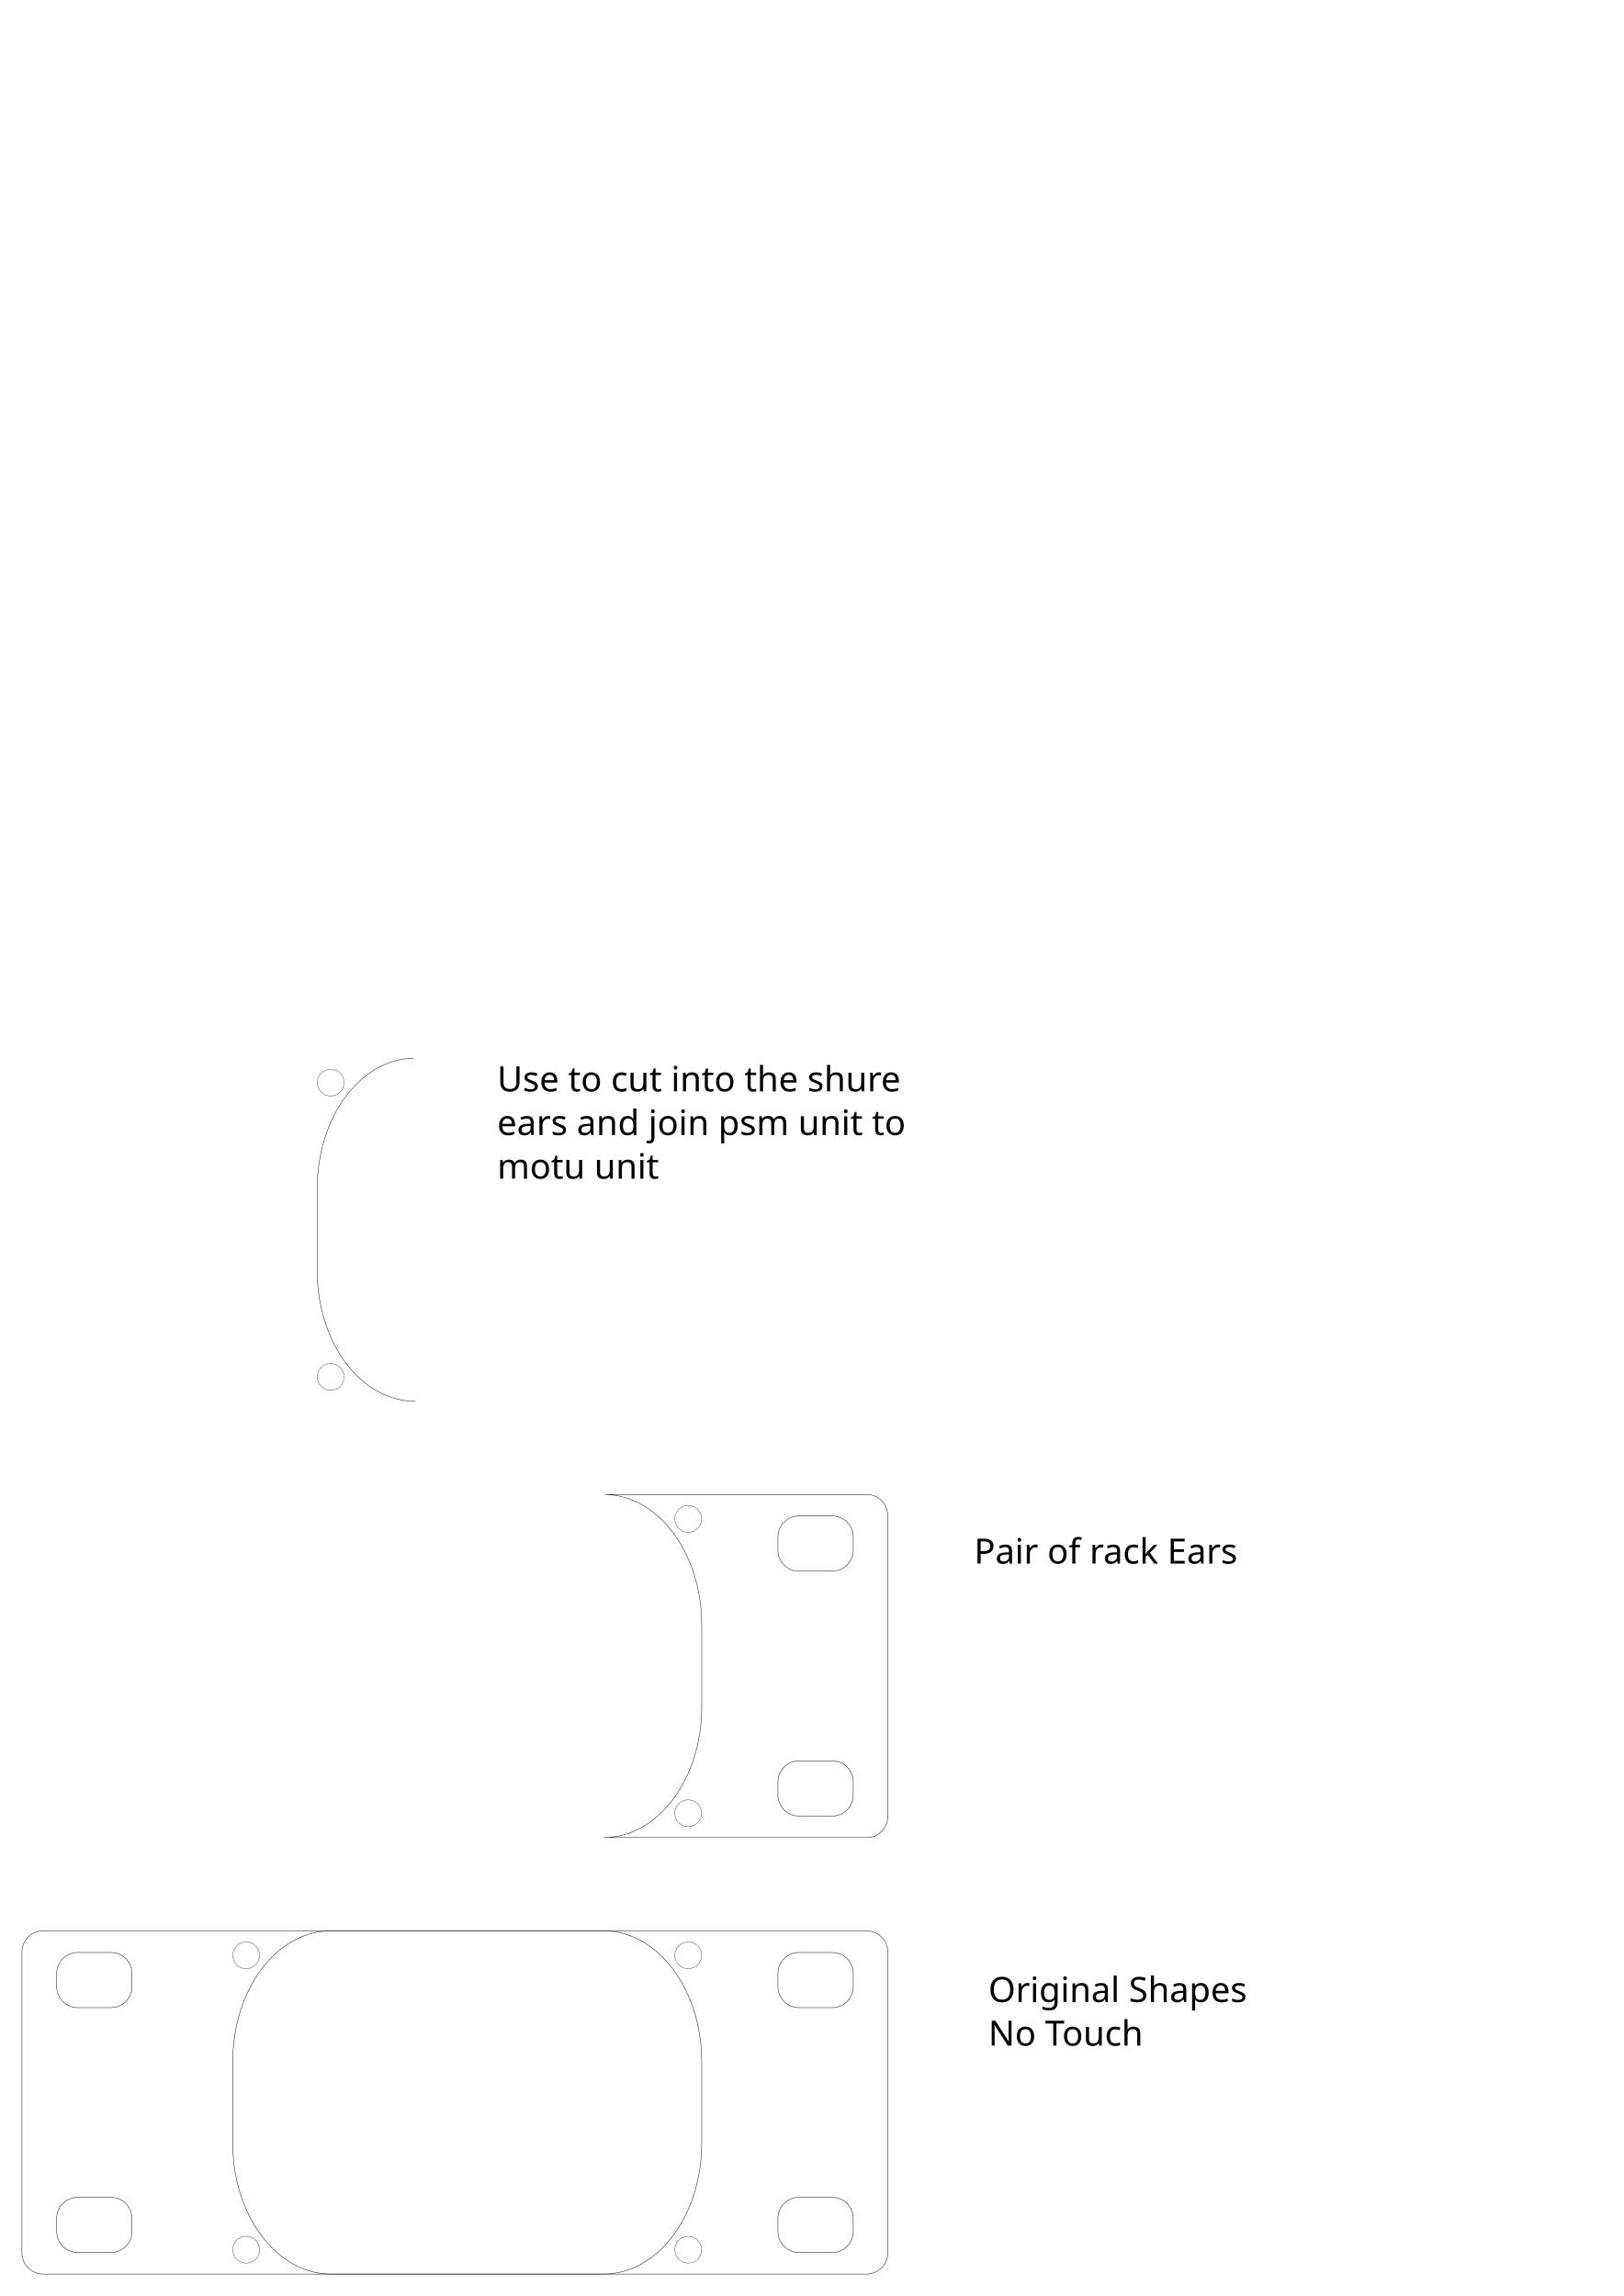
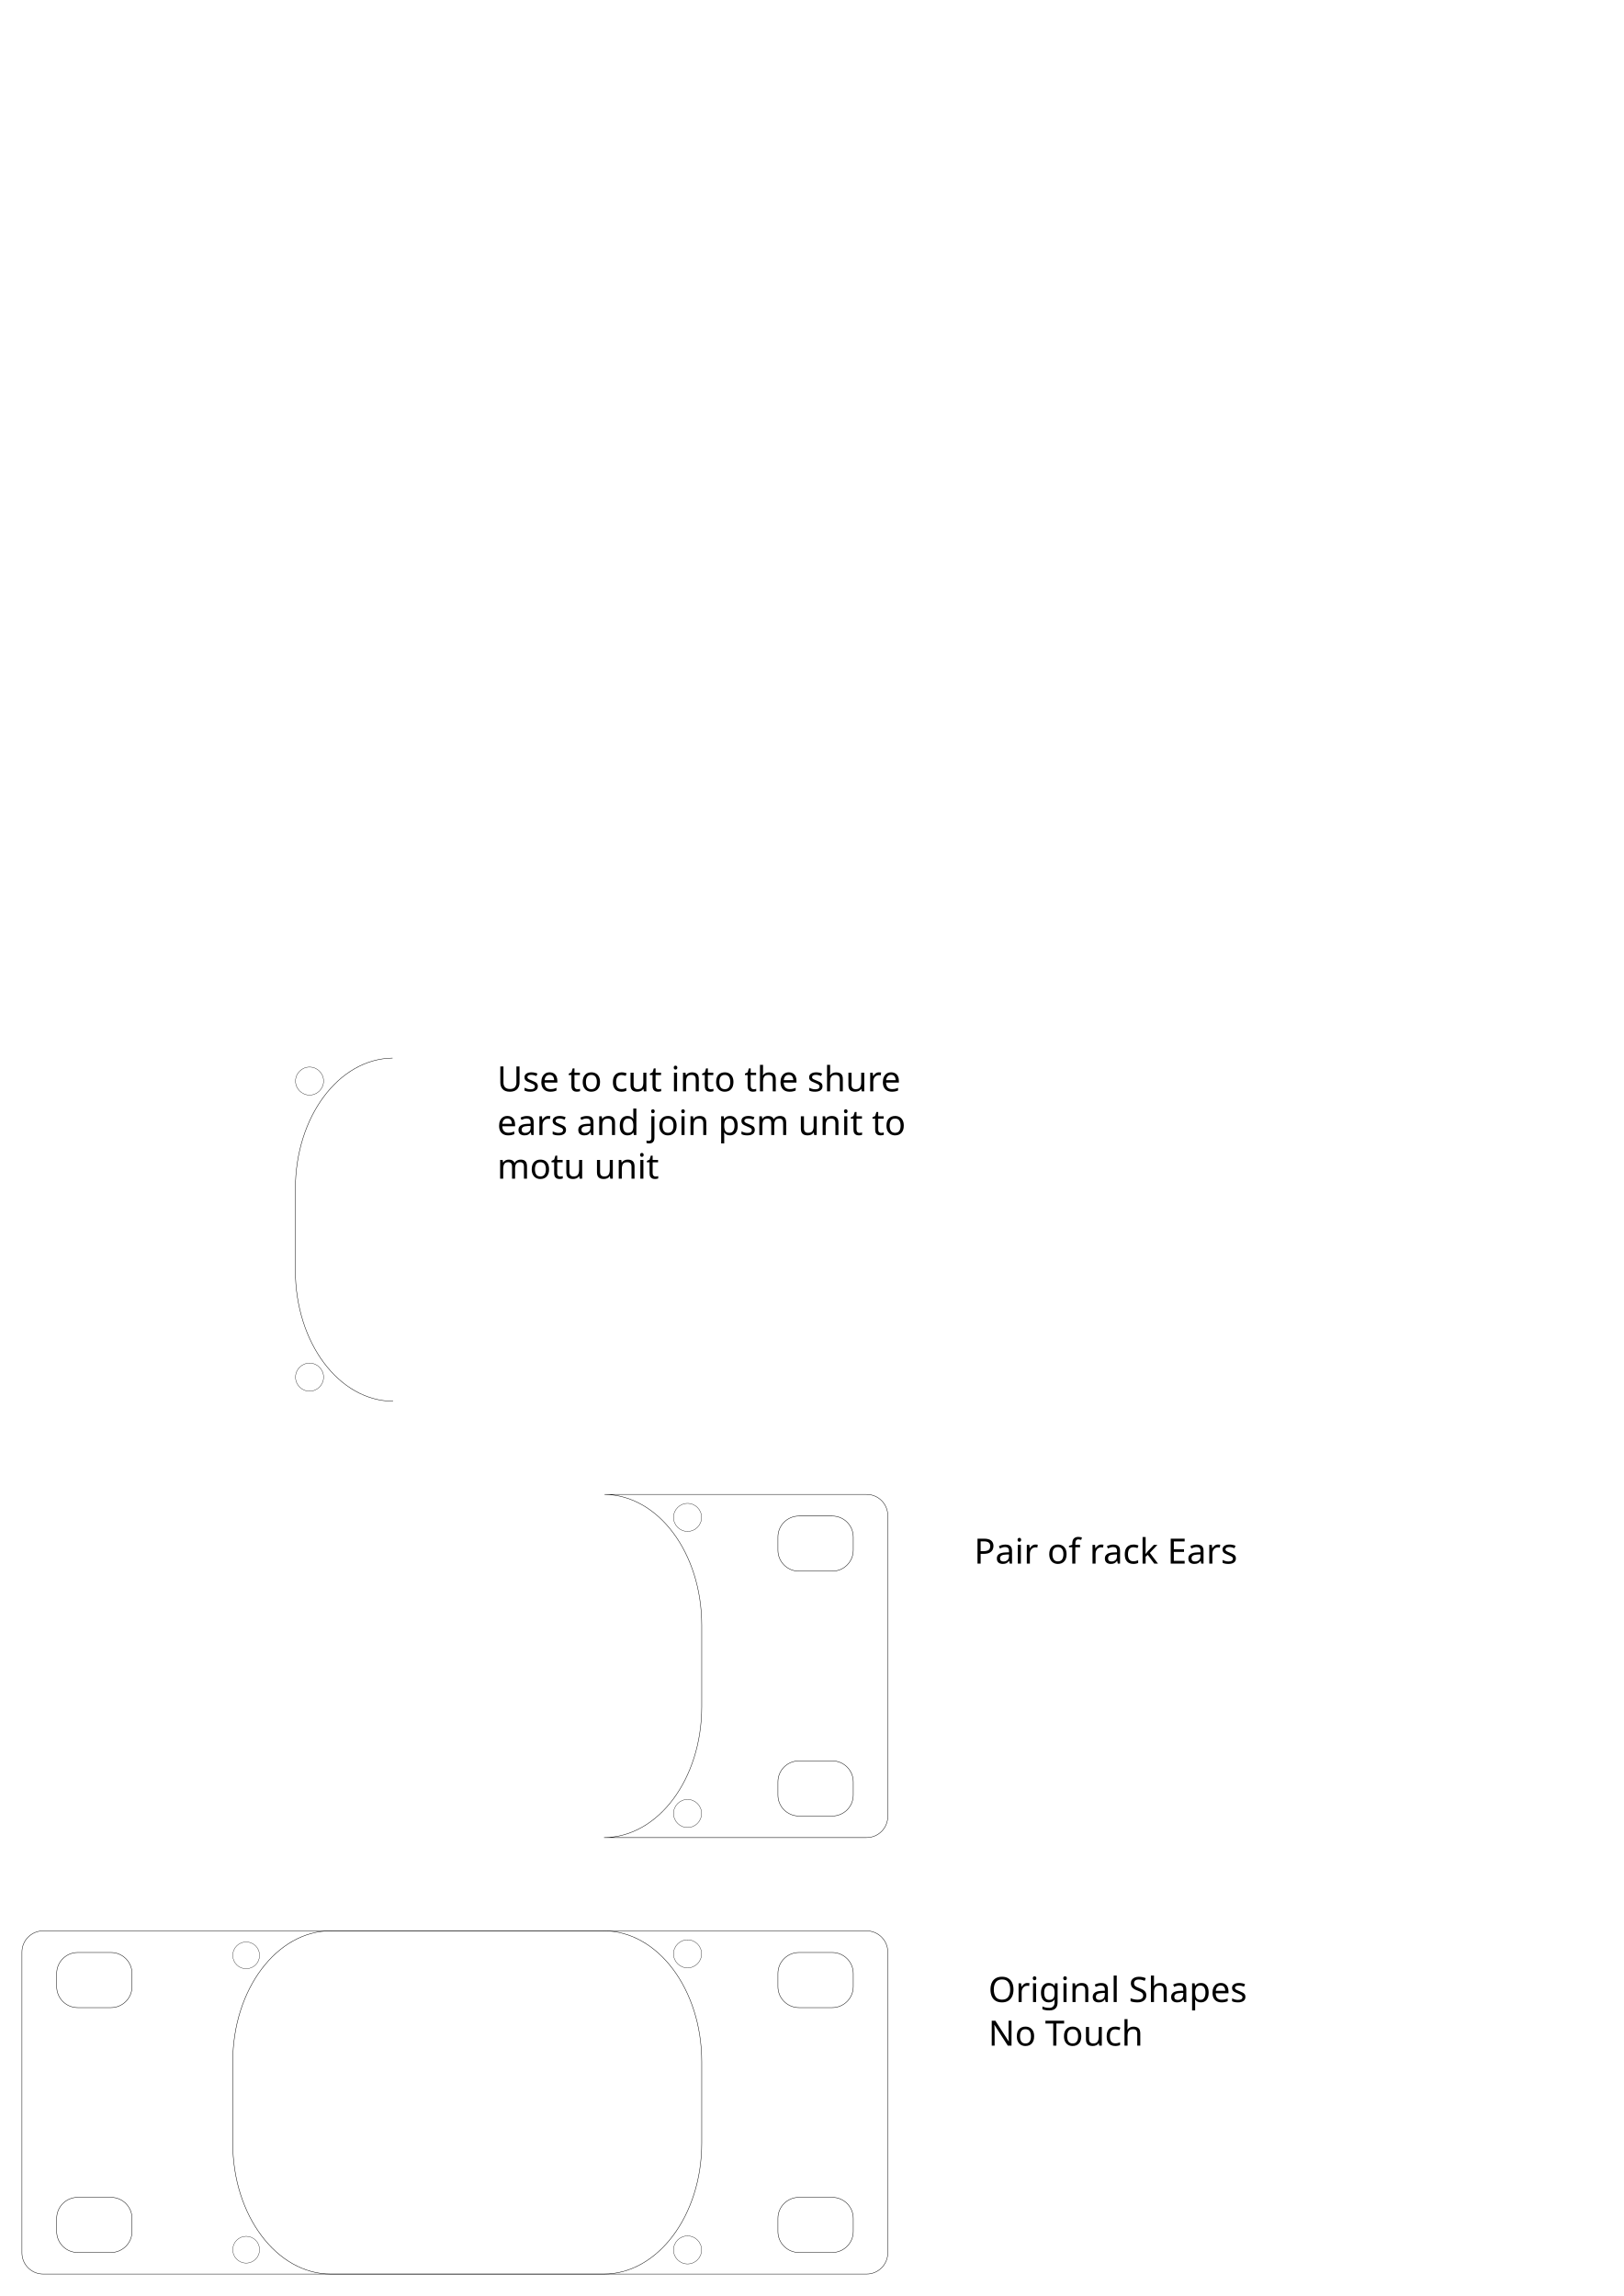
<svg xmlns="http://www.w3.org/2000/svg" width="744.094" height="1052.362" id="svg2" version="1.1">
  <style id="style4196"> /*  */
    .cut { fill: none; stroke: #000000; stroke-width: 0.2px; }
    .engrave { fill: #000000; stroke: none; }
    .find { fill: none; stroke: #FF0000; stroke-width: 0.2px; }
    /*  */
  </style>
  <defs id="defs4" />
  <text xml:space="preserve" style="font-style:normal;font-variant:normal;font-weight:normal;font-stretch:normal;font-size:16px;line-height:125%;font-family:Garuda;-inkscape-font-specification:Garuda;text-align:start;letter-spacing:0px;word-spacing:0px;writing-mode:lr-tb;text-anchor:start;fill:#000000;fill-opacity:1;stroke:none" x="452.939" y="917.627" id="text3776">
    <tspan id="tspan3778" x="452.939" y="917.627">Original Shapes</tspan>
    <tspan x="452.939" y="937.627" id="tspan3780">No Touch</tspan>
  </text>
  <text xml:space="preserve" style="font-style:normal;font-variant:normal;font-weight:normal;font-stretch:normal;font-size:16px;line-height:125%;font-family:Garuda;-inkscape-font-specification:Garuda;text-align:start;letter-spacing:0px;word-spacing:0px;writing-mode:lr-tb;text-anchor:start;fill:#000000;fill-opacity:1;stroke:none" x="446.416" y="716.667" id="text3863">
    <tspan id="tspan3865" x="446.416" y="716.667">Pair of rack Ears</tspan>
  </text>
  <text xml:space="preserve" style="font-style:normal;font-variant:normal;font-weight:normal;font-stretch:normal;font-size:16px;line-height:125%;font-family:Garuda;-inkscape-font-specification:Garuda;text-align:start;letter-spacing:0px;word-spacing:0px;writing-mode:lr-tb;text-anchor:start;fill:#000000;fill-opacity:1;stroke:none" x="227.845" y="500.238" id="text3891">
    <tspan id="tspan3893" x="227.845" y="500.238">Use to cut into the shure</tspan>
    <tspan x="227.845" y="520.238" id="tspan3895">ears and join psm unit to</tspan>
    <tspan x="227.845" y="540.238" id="tspan3897">motu unit</tspan>
  </text>
  <circle style="fill:none;stroke:#000000;stroke-width:0.2px" d="m -17.678,898.566 c 0,4.742 -3.844,8.586 -8.586,8.586 -4.742,0 -8.586,-3.844 -8.586,-8.586 0,-4.742 3.844,-8.586 8.586,-8.586 4.742,0 8.586,3.844 8.586,8.586 z" r="8.586" cy="898.566" cx="-26.264" class="cut" id="path3757" transform="matrix(0.7154174,0,0,0.7154174,131.5975,388.2857)" />
  <circle style="fill:none;stroke:#000000;stroke-width:0.2px" d="m -17.678,898.566 c 0,4.742 -3.844,8.586 -8.586,8.586 -4.742,0 -8.586,-3.844 -8.586,-8.586 0,-4.742 3.844,-8.586 8.586,-8.586 4.742,0 8.586,3.844 8.586,8.586 z" id="circle4226" r="8.586" cy="898.566" cx="-26.264" transform="matrix(0.7154174,0,0,0.7154174,131.5975,253.3757)" class="cut" />
-   <circle style="fill:none;stroke:#000000;stroke-width:0.2px" d="m -17.678,898.566 c 0,4.742 -3.844,8.586 -8.586,8.586 -4.742,0 -8.586,-3.844 -8.586,-8.586 0,-4.742 3.844,-8.586 8.586,-8.586 4.742,0 8.586,3.844 8.586,8.586 z" r="8.586" cy="898.566" cx="-26.264" transform="matrix(0.7154174,0,0,0.7154174,334.1875,388.2857)" id="path3762" class="cut" />
-   <circle style="fill:none;stroke:#000000;stroke-width:0.2px" d="m -17.678,898.566 c 0,4.742 -3.844,8.586 -8.586,8.586 -4.742,0 -8.586,-3.844 -8.586,-8.586 0,-4.742 3.844,-8.586 8.586,-8.586 4.742,0 8.586,3.844 8.586,8.586 z" r="8.586" cy="898.566" cx="-26.264" class="cut" id="path3764" transform="matrix(0.7154174,0,0,0.7154174,334.1875,253.3757)" />
+   <circle style="fill:none;stroke:#000000;stroke-width:0.15px" r="6.425" cy="1031.25" cx="315.083" id="path3762" class="cut" />
+   <circle style="fill:none;stroke:#000000;stroke-width:0.15px" r="6.425" cy="895.54" cx="315.083" class="cut" id="path3764" />
  <rect style="fill:none;stroke:#000000;stroke-width:0.2px" ry="9.638" rx="9.638" class="cut" id="rect3768" width="34.524" height="25.272" x="25.973" y="1007.147" />
  <rect style="fill:none;stroke:#000000;stroke-width:0.2px" y="894.917" x="25.973" height="25.272" width="34.524" id="rect3770" class="cut" rx="9.638" ry="9.638" />
  <rect style="fill:none;stroke:#000000;stroke-width:0.2px" y="1007.147" x="356.5" height="25.272" width="34.524" id="rect3772" class="cut" rx="9.638" ry="9.638" />
  <rect style="fill:none;stroke:#000000;stroke-width:0.2px" ry="9.638" rx="9.638" class="cut" id="rect3774" width="34.524" height="25.272" x="356.5" y="894.917" />
  <rect style="fill:none;stroke:#000000;stroke-width:0.197px" class="cut" id="rect2985" width="396.793" height="157.296" x="10.053" y="885.007" rx="9.724" />
  <rect style="fill:none;stroke:#000000;stroke-width:0.2px" y="884.992" x="106.665" height="157.32" width="214.92" id="rect3755" class="cut" rx="45" ry="60" />
-   <path transform="matrix(0.7154174,0,0,0.7154174,334.1875,188.2357)" style="fill:none;stroke:#000000;stroke-width:0.2px" d="m -17.678,898.566 c 0,4.742 -3.844,8.586 -8.586,8.586 -4.742,0 -8.586,-3.844 -8.586,-8.586 0,-4.742 3.844,-8.586 8.586,-8.586 4.742,0 8.586,3.844 8.586,8.586 z" id="circle3135" />
-   <path transform="matrix(0.7154174,0,0,0.7154174,334.1875,53.3257)" style="fill:none;stroke:#000000;stroke-width:0.2px" d="m -17.678,898.566 c 0,4.742 -3.844,8.586 -8.586,8.586 -4.742,0 -8.586,-3.844 -8.586,-8.586 0,-4.742 3.844,-8.586 8.586,-8.586 4.742,0 8.586,3.844 8.586,8.586 z" id="circle3137" />
-   <path style="fill:none;stroke:#000000;stroke-width:0.2px" d="m 366.138,807.097 15.248,0 c 5.34,0 9.638,4.299 9.638,9.638 l 0,5.995 c 0,5.34 -4.299,9.638 -9.638,9.638 l -15.248,0 c -5.34,0 -9.638,-4.299 -9.638,-9.638 l 0,-5.995 c 0,-5.34 4.299,-9.638 9.638,-9.638 z" id="rect3143" />
-   <path style="fill:none;stroke:#000000;stroke-width:0.2px" d="m 366.138,694.867 15.248,0 c 5.34,0 9.638,4.299 9.638,9.638 l 0,5.995 c 0,5.34 -4.299,9.638 -9.638,9.638 l -15.248,0 c -5.34,0 -9.638,-4.299 -9.638,-9.638 l 0,-5.995 c 0,-5.34 4.299,-9.638 9.638,-9.638 z" id="rect3145" />
-   <path style="fill:none;stroke:#000000;stroke-width:0.197px" d="m 277.375,684.969 c 24.564,0.557 44.219,27.08 44.219,59.969 l 0,37.312 c 0,33.24 -20.07,60 -45,60 l 120.531,0 c 5.387,0 9.719,-4.332 9.719,-9.719 l 0,-137.844 c 0,-5.387 -4.332,-9.719 -9.719,-9.719 l -119.75,0 z" id="rect3147" />
-   <path id="path3166" d="m 145.402,631.099 c 0,3.393 2.75,6.143 6.143,6.143 3.393,0 6.143,-2.75 6.143,-6.143 0,-3.393 -2.75,-6.143 -6.143,-6.143 -3.393,0 -6.143,2.75 -6.143,6.143 z" style="fill:none;stroke:#000000;stroke-width:0.143px" />
-   <path id="path3168" d="m 145.402,496.189 c 0,3.393 2.75,6.143 6.143,6.143 3.393,0 6.143,-2.75 6.143,-6.143 0,-3.393 -2.75,-6.143 -6.143,-6.143 -3.393,0 -6.143,2.75 -6.143,6.143 z" style="fill:none;stroke:#000000;stroke-width:0.143px" />
-   <path style="fill:none;stroke:#000000;stroke-width:0.197px" d="m 189.567,484.982 c -24.564,0.557 -44.219,27.08 -44.219,59.969 l 0,37.312 c 0,33.24 20.07,60 45,60" id="path3178" />
+   <path style="fill:none;stroke:#000000;stroke-width:0.15px" d="M 321.508,831.2 A 6.425,6.425 0 0 1 315.083,837.625 6.425,6.425 0 0 1 308.658,831.2 6.425,6.425 0 0 1 315.083,824.775 6.425,6.425 0 0 1 321.508,831.2 Z" id="circle4242" />
+   <path style="fill:none;stroke:#000000;stroke-width:0.15px" d="M 321.508,695.49 A 6.425,6.425 0 0 1 315.083,701.915 6.425,6.425 0 0 1 308.658,695.49 6.425,6.425 0 0 1 315.083,689.065 6.425,6.425 0 0 1 321.508,695.49 Z" id="circle4244" />
+   <path style="fill:none;stroke:#000000;stroke-width:0.2px" d="M 366.138,807.097 381.386,807.097 C 386.726,807.097 391.024,811.395 391.024,816.735 L 391.024,822.73 C 391.024,828.07 386.726,832.368 381.386,832.368 L 366.138,832.368 C 360.799,832.368 356.5,828.07 356.5,822.73 L 356.5,816.735 C 356.5,811.395 360.799,807.097 366.138,807.097 Z" id="rect4250" />
+   <path style="fill:none;stroke:#000000;stroke-width:0.2px" d="M 366.138,694.867 381.386,694.867 C 386.726,694.867 391.024,699.166 391.024,704.505 L 391.024,710.5 C 391.024,715.84 386.726,720.139 381.386,720.139 L 366.138,720.139 C 360.799,720.139 356.5,715.84 356.5,710.5 L 356.5,704.505 C 356.5,699.166 360.799,694.867 366.138,694.867 Z" id="rect4252" />
+   <path style="fill:none;stroke:#000000;stroke-width:0.197px" d="M 277.051,684.957 C 301.764,685.289 321.586,711.909 321.586,744.941 L 321.586,782.262 C 321.586,815.398 301.64,842.087 276.818,842.254 L 397.121,842.254 C 402.508,842.254 406.846,837.916 406.846,832.529 L 406.846,694.682 C 406.846,689.295 402.508,684.957 397.121,684.957 L 277.051,684.957 Z" id="rect4254" />
+   <path id="path4273" d="M 135.436,631.21 A 6.425,6.425 0 0 0 141.861,637.635 6.425,6.425 0 0 0 148.286,631.21 6.425,6.425 0 0 0 141.861,624.785 6.425,6.425 0 0 0 135.436,631.21 Z" style="fill:none;stroke:#000000;stroke-width:0.15px" />
+   <path id="path4275" d="M 135.436,495.5 A 6.425,6.425 0 0 0 141.861,501.925 6.425,6.425 0 0 0 148.286,495.5 6.425,6.425 0 0 0 141.861,489.075 6.425,6.425 0 0 0 135.436,495.5 Z" style="fill:none;stroke:#000000;stroke-width:0.15px" />
+   <path style="fill:none;stroke:#000000;stroke-width:0.197px" d="M 179.894,484.967 C 155.18,485.299 135.358,511.919 135.358,544.951 L 135.358,582.271 C 135.358,615.407 155.304,642.097 180.126,642.264" id="path4285" />
</svg>
